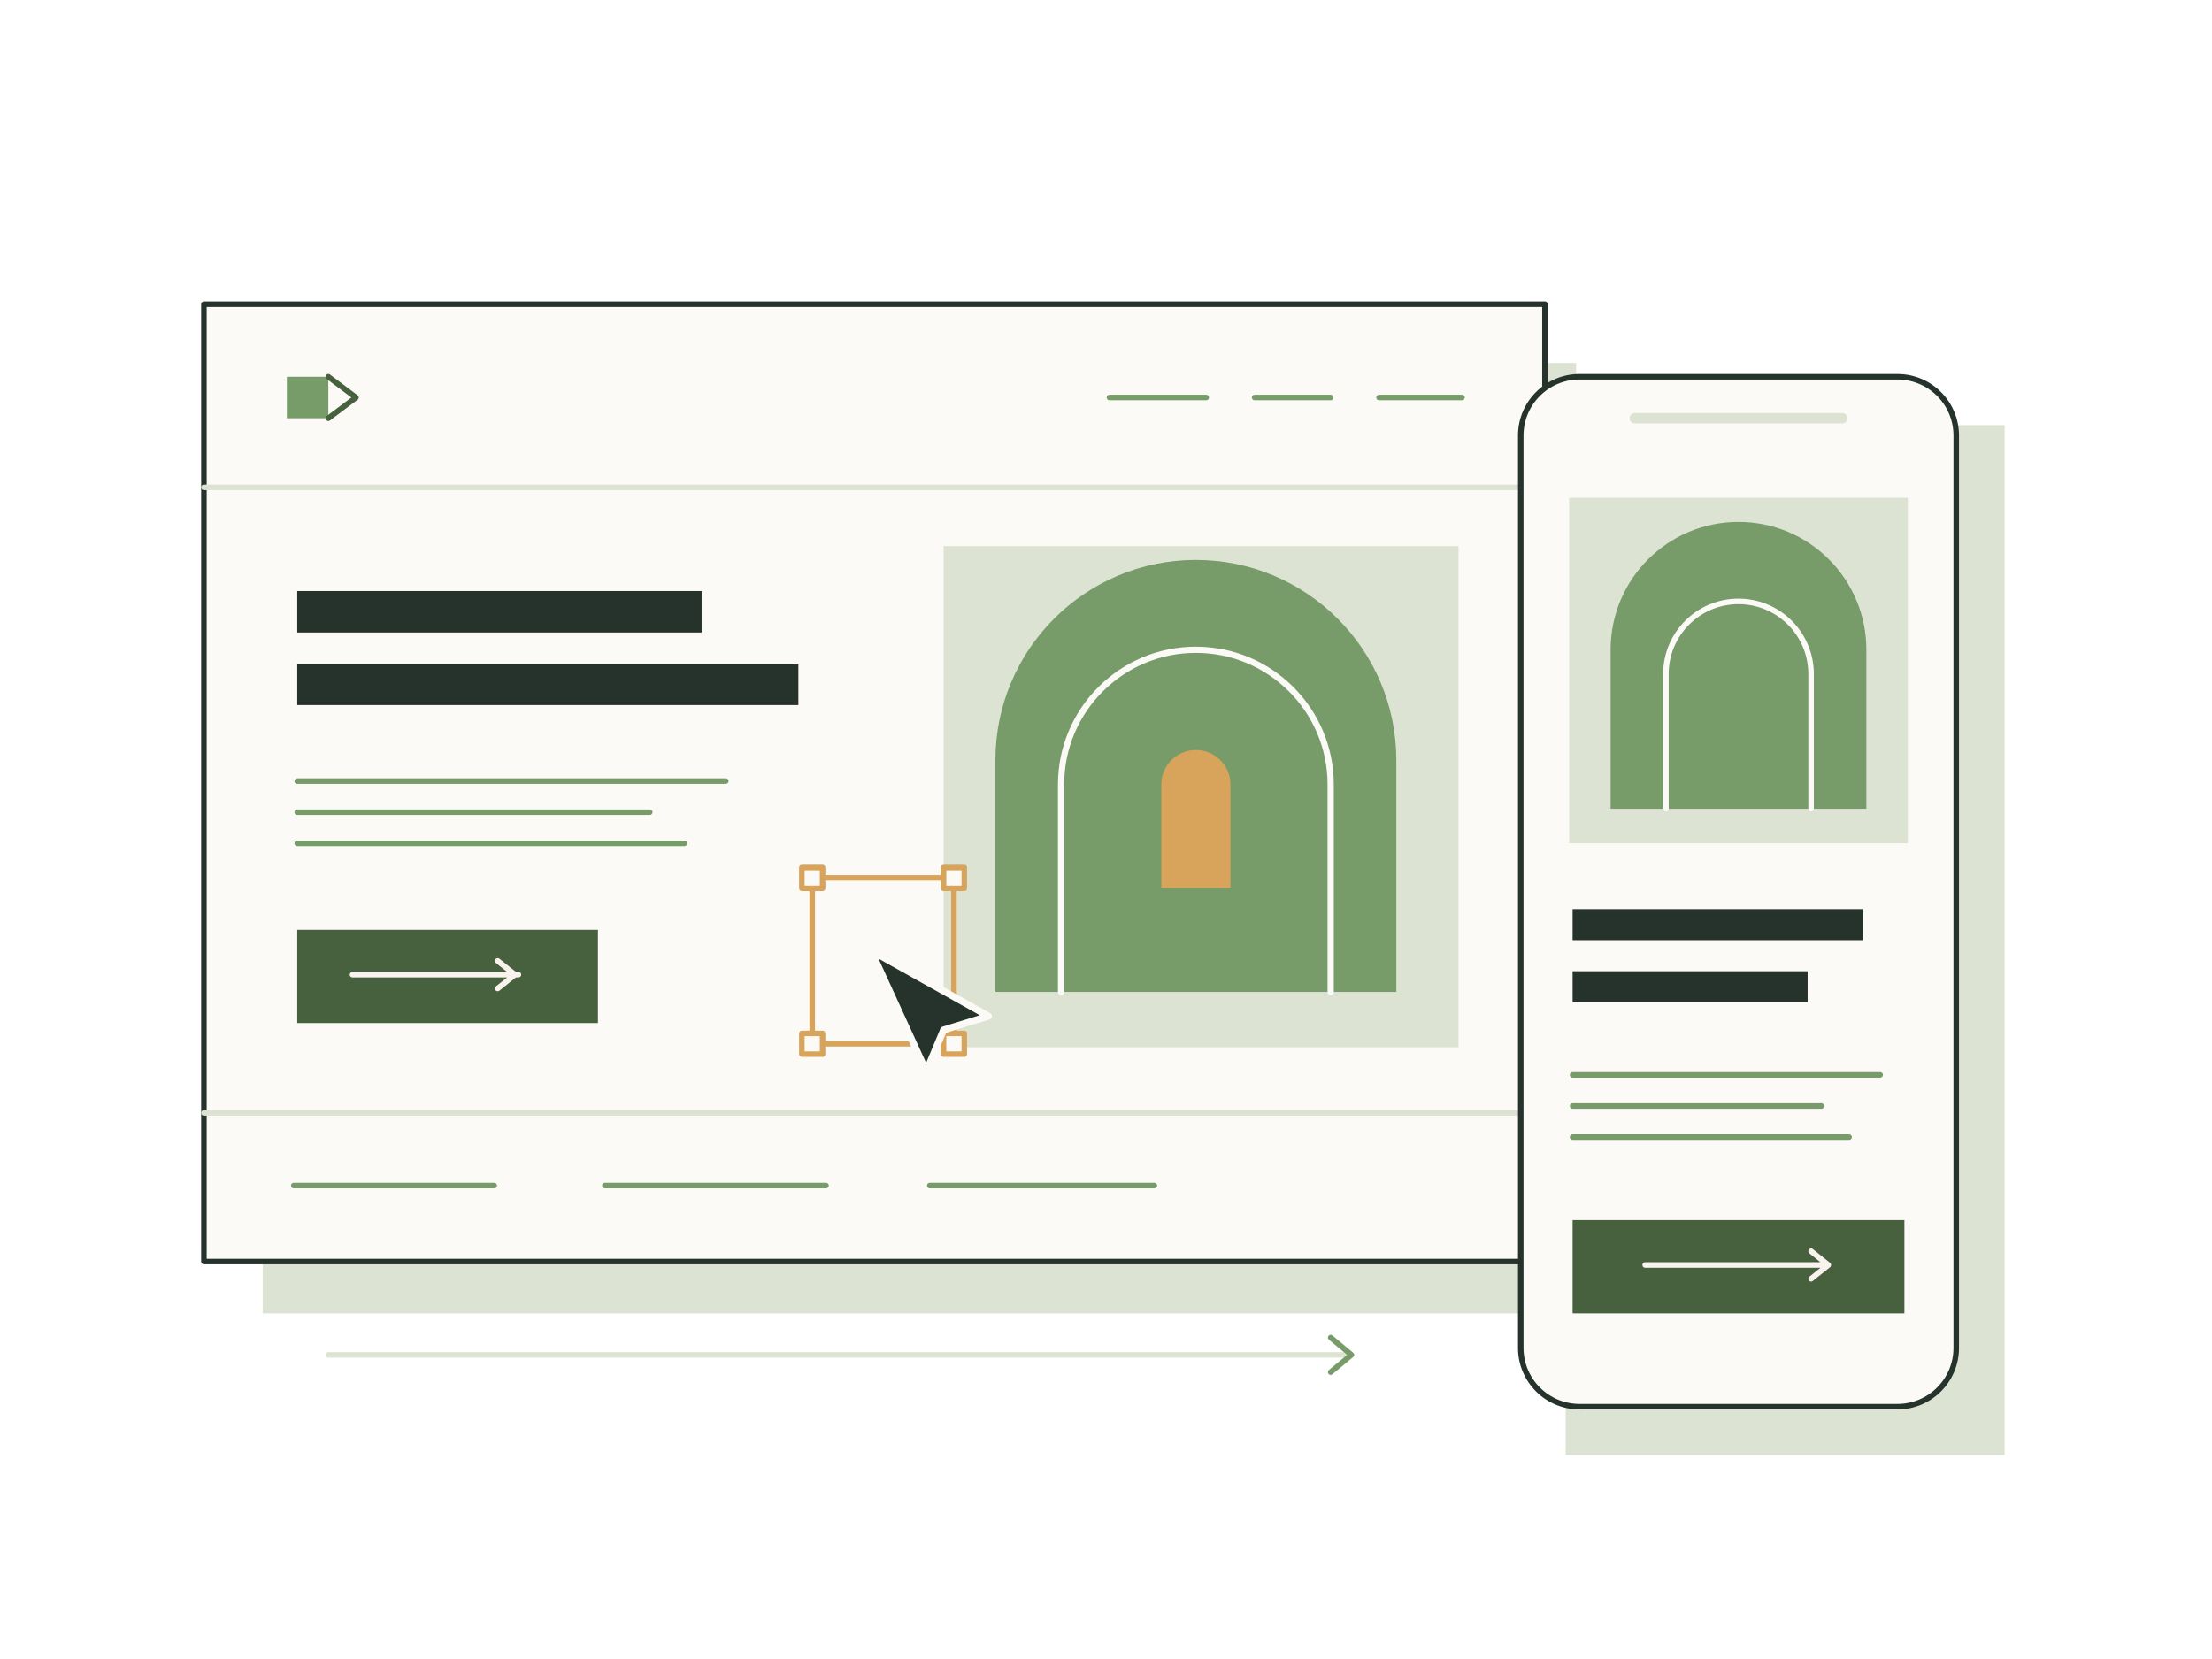
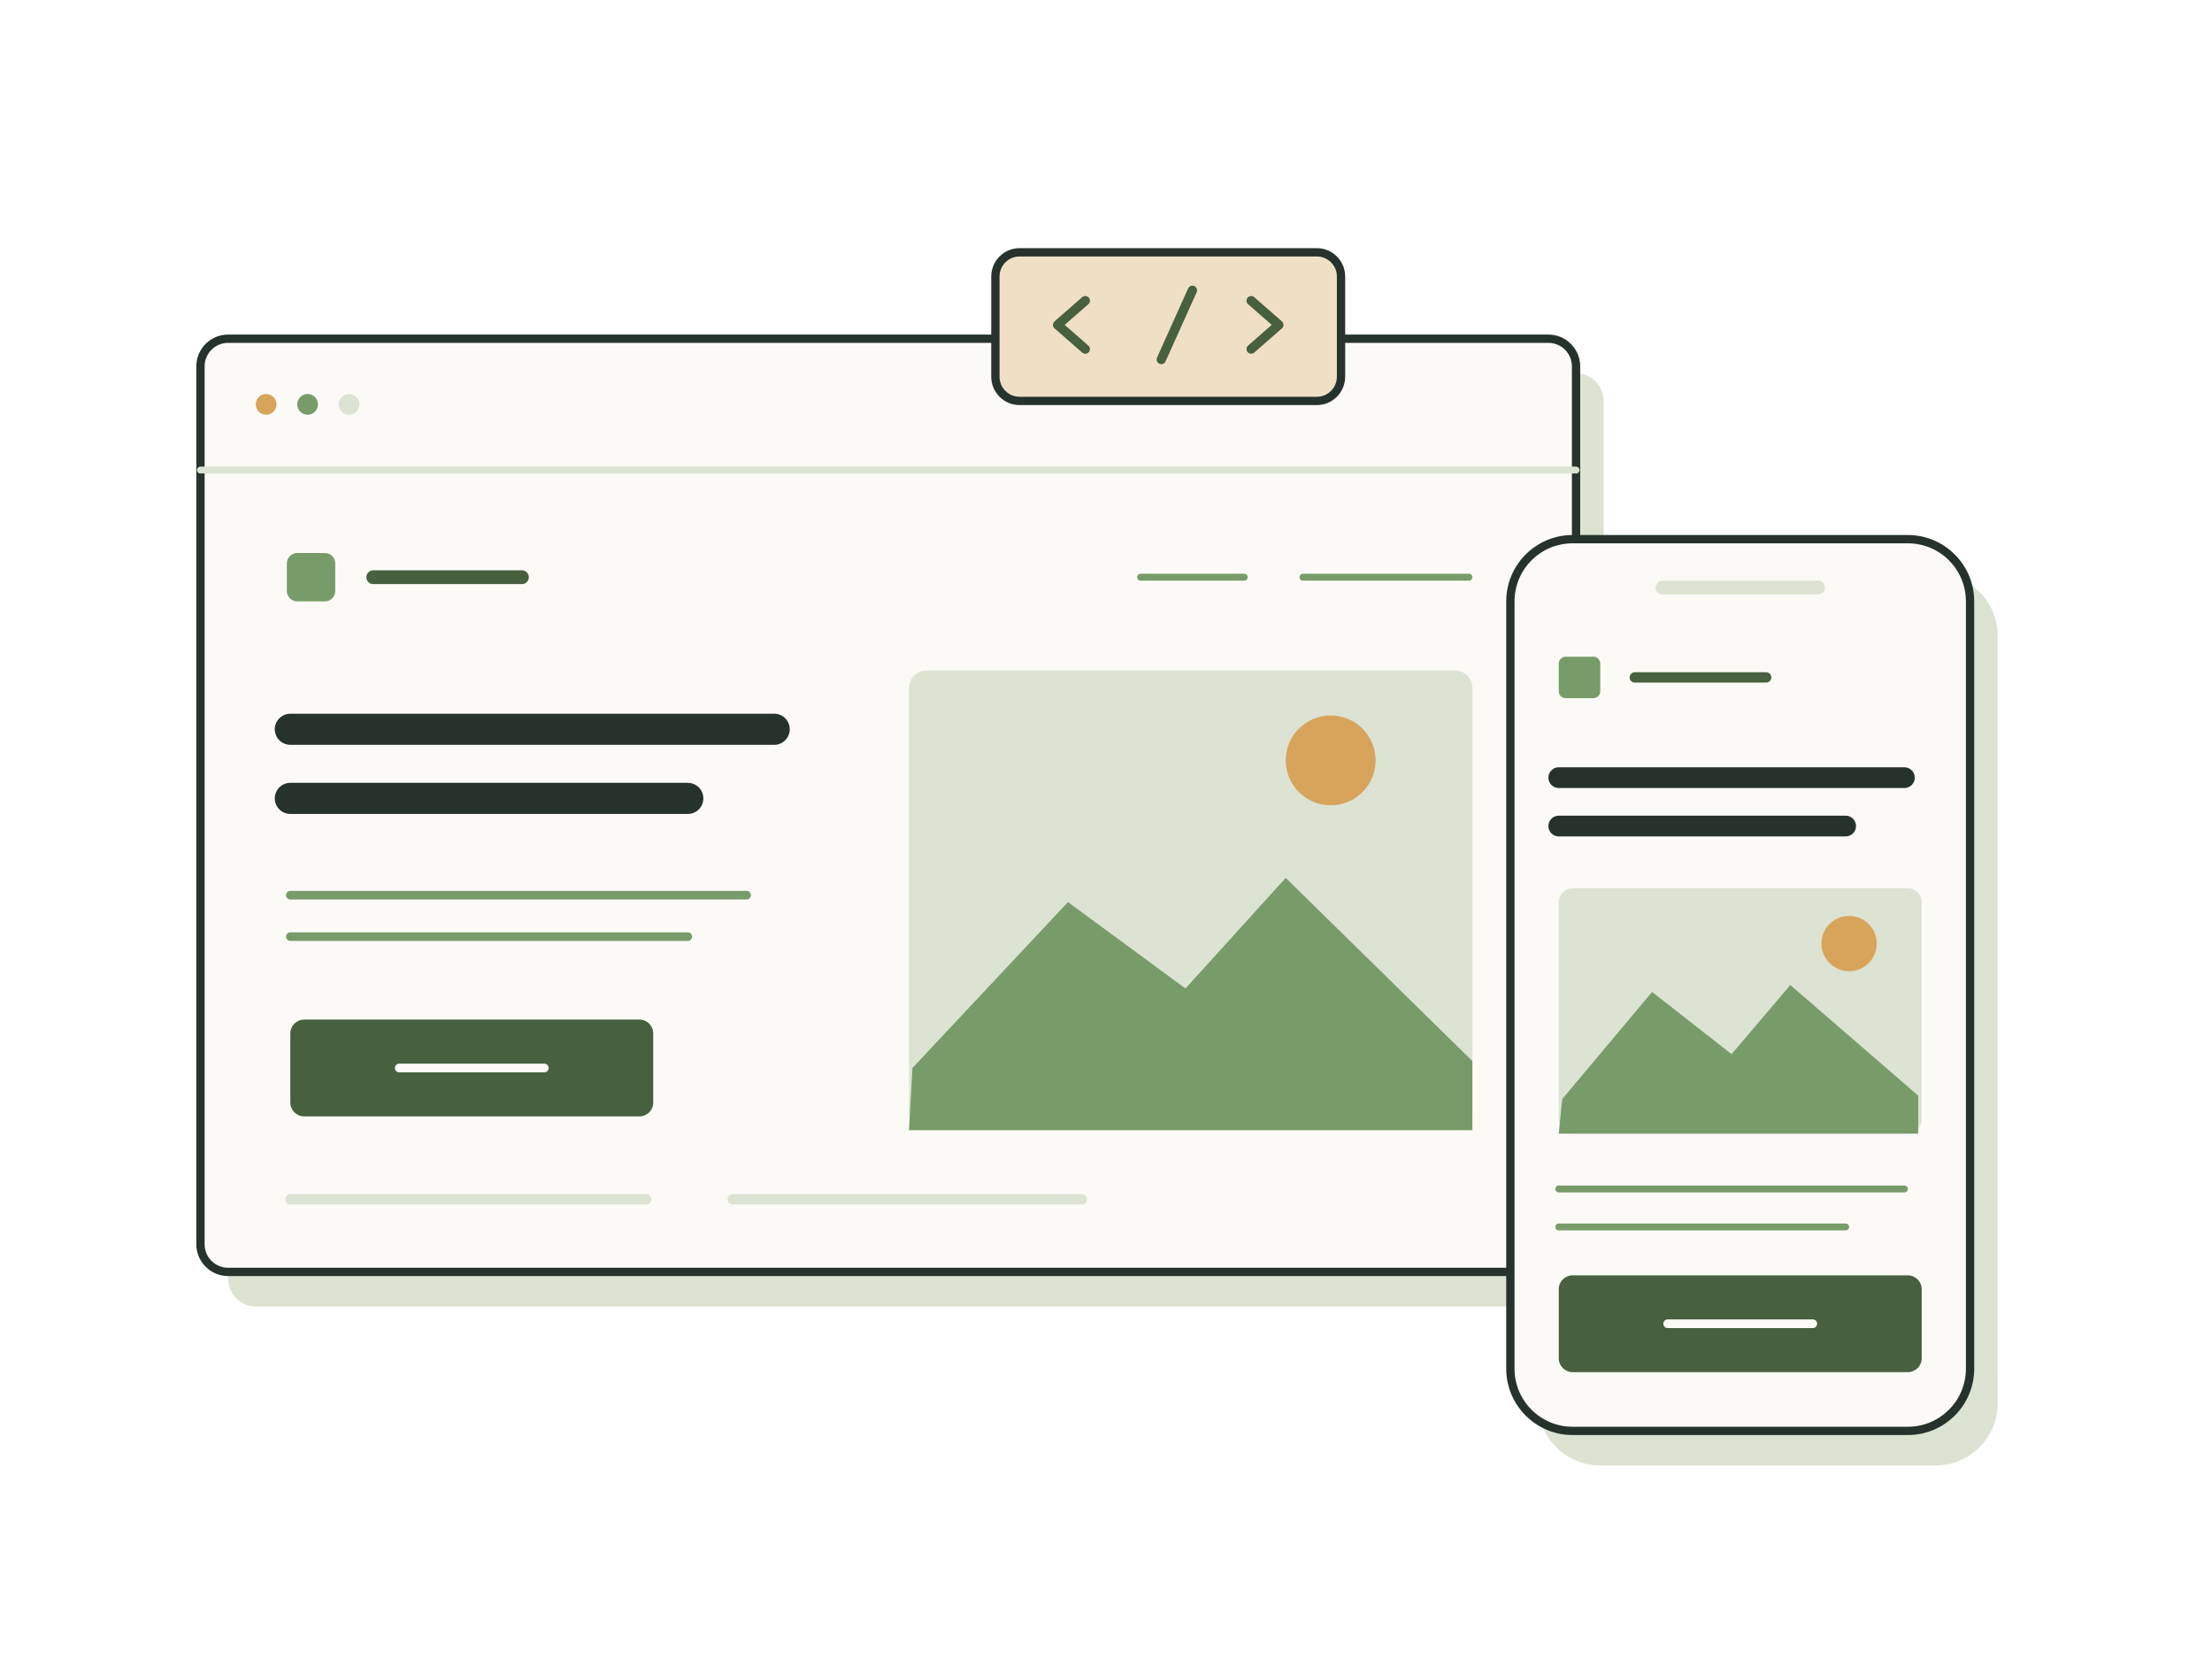
- <svg xmlns="http://www.w3.org/2000/svg" viewBox="0 0 640 480" fill="none" role="img" aria-labelledby="title desc">
-   <g stroke="#25332c" stroke-width="1.6" stroke-linecap="round" stroke-linejoin="round">
-     <path d="M76 105h380v275H76z" fill="#dce3d3" stroke="none" />
-     <path d="M59 88h388v277H59z" fill="#fcfaf7" />
-     <path d="M59 141h388" stroke="#dce3d3" />
-     <path d="M83 109h12v12H83z" fill="#779c69" stroke="none" />
-     <path d="m95 109 8 6-8 6" stroke="#47603e" />
-     <path d="M321 115h28m14 0h22m14 0h24" stroke="#779c69" />
-     <path d="M86 171h117v12H86zM86 192h145v12H86z" fill="#25332c" stroke="none" />
-     <path d="M86 226h124m-124 9h102m-102 9h112" stroke="#779c69" />
-     <path d="M86 269h87v27H86z" fill="#47603e" stroke="none" />
-     <path d="M102 282h48m-6-4 5 4-5 4" stroke="#f9f3ed" />
-     <path d="M273 158h149v145H273z" fill="#dce3d3" stroke="none" />
-     <path d="M288 287v-67a58 58 0 0 1 116 0v67" fill="#779c69" stroke="none" />
-     <path d="M307 287v-60a39 39 0 0 1 78 0v60" stroke="#fcfaf7" stroke-width="1.8" />
-     <path d="M336 257v-30a10 10 0 0 1 20 0v30" fill="#d8a45b" stroke="none" />
-     <path d="M59 322h388" stroke="#dce3d3" />
-     <path d="M85 343h58m32 0h64m30 0h65" stroke="#779c69" />
-     <path d="M453 123h127v298H453z" fill="#dce3d3" stroke="none" />
-     <rect x="440" y="109" width="126" height="298" rx="17" fill="#fcfaf7" />
-     <path d="M473 121h60" stroke="#dce3d3" stroke-width="3" />
-     <path d="M454 144h98v100h-98z" fill="#dce3d3" stroke="none" />
-     <path d="M466 234v-46a37 37 0 0 1 74 0v46" fill="#779c69" stroke="none" />
-     <path d="M482 234v-39a21 21 0 0 1 42 0v39" stroke="#fcfaf7" />
-     <path d="M455 263h84v9h-84zM455 281h68v9h-68z" fill="#25332c" stroke="none" />
-     <path d="M455 311h89m-89 9h72m-72 9h80" stroke="#779c69" />
-     <path d="M455 353h96v27h-96z" fill="#47603e" stroke="none" />
-     <path d="M476 366h53m-5-4 5 4-5 4" stroke="#f9f3ed" />
-     <path d="M235 254h41v48h-41z" stroke="#d8a45b" />
-     <path d="M232 251h6v6h-6zM273 251h6v6h-6zM232 299h6v6h-6zM273 299h6v6h-6z" fill="#fcfaf7" stroke="#d8a45b" />
-     <path d="m252 275 16 35 5-12 13-4z" fill="#25332c" stroke="#fcfaf7" stroke-width="2" />
-     <path d="M95 392h296" stroke="#dce3d3" />
-     <path d="m385 387 6 5-6 5" stroke="#779c69" />
-   </g>
+ <svg xmlns="http://www.w3.org/2000/svg" width="640" height="480" viewBox="0 0 640 480" fill="none" role="img" aria-labelledby="website-development-title website-development-desc">
+   <rect x="66" y="108" width="398" height="270" rx="8" fill="#dce3d3" stroke="none" stroke-width="2.4" />
+   <rect x="58" y="98" width="398" height="270" rx="8" fill="#fcfaf7" stroke="#25332c" stroke-width="2.4" />
+   <path d="M58 136H456" fill="none" stroke="#dce3d3" stroke-width="2" stroke-linecap="round" stroke-linejoin="round" />
+   <circle cx="77" cy="117" r="3" fill="#d8a45b" stroke="none" stroke-width="2.4" />
+   <circle cx="89" cy="117" r="3" fill="#779c69" stroke="none" stroke-width="2.4" />
+   <circle cx="101" cy="117" r="3" fill="#dce3d3" stroke="none" stroke-width="2.4" />
+   <rect x="83" y="160" width="14" height="14" rx="3" fill="#779c69" stroke="none" stroke-width="2.4" />
+   <path d="M108 167H151" fill="none" stroke="#47603e" stroke-width="4" stroke-linecap="round" stroke-linejoin="round" />
+   <path d="M330 167H360" fill="none" stroke="#779c69" stroke-width="2" stroke-linecap="round" stroke-linejoin="round" />
+   <path d="M377 167H425" fill="none" stroke="#779c69" stroke-width="2" stroke-linecap="round" stroke-linejoin="round" />
+   <path d="M84 211H224" fill="none" stroke="#25332c" stroke-width="9" stroke-linecap="round" stroke-linejoin="round" />
+   <path d="M84 231H199" fill="none" stroke="#25332c" stroke-width="9" stroke-linecap="round" stroke-linejoin="round" />
+   <path d="M84 259H216" fill="none" stroke="#779c69" stroke-width="2.5" stroke-linecap="round" stroke-linejoin="round" />
+   <path d="M84 271H199" fill="none" stroke="#779c69" stroke-width="2.5" stroke-linecap="round" stroke-linejoin="round" />
+   <rect x="84" y="295" width="105" height="28" rx="4" fill="#47603e" stroke="none" stroke-width="2.4" />
+   <path d="M115.5 309H157.5" fill="none" stroke="#fcfaf7" stroke-width="2.5" stroke-linecap="round" stroke-linejoin="round" />
+   <rect x="263" y="194" width="163" height="133" rx="5" fill="#dce3d3" stroke="none" stroke-width="2.4" />
+   <circle cx="385" cy="220" r="13" fill="#d8a45b" stroke="none" stroke-width="2.4" />
+   <path d="M264 309L309 261 343 286 372 254 426 307V327H263Z" fill="#779c69" stroke="none" stroke-width="0" stroke-linecap="round" stroke-linejoin="round" />
+   <path d="M84 347H187" fill="none" stroke="#dce3d3" stroke-width="3" stroke-linecap="round" stroke-linejoin="round" />
+   <path d="M212 347H313" fill="none" stroke="#dce3d3" stroke-width="3" stroke-linecap="round" stroke-linejoin="round" />
+   <rect x="445" y="166" width="133" height="258" rx="18" fill="#dce3d3" stroke="none" stroke-width="2.4" />
+   <rect x="437" y="156" width="133" height="258" rx="18" fill="#fcfaf7" stroke="#25332c" stroke-width="2.4" />
+   <path d="M481 170H526" fill="none" stroke="#dce3d3" stroke-width="4" stroke-linecap="round" stroke-linejoin="round" />
+   <rect x="451" y="190" width="12" height="12" rx="2" fill="#779c69" stroke="none" stroke-width="2.4" />
+   <path d="M473 196H511" fill="none" stroke="#47603e" stroke-width="3" stroke-linecap="round" stroke-linejoin="round" />
+   <path d="M451 225H551" fill="none" stroke="#25332c" stroke-width="6" stroke-linecap="round" stroke-linejoin="round" />
+   <path d="M451 239H534" fill="none" stroke="#25332c" stroke-width="6" stroke-linecap="round" stroke-linejoin="round" />
+   <rect x="451" y="257" width="105" height="71" rx="4" fill="#dce3d3" stroke="none" stroke-width="2.4" />
+   <circle cx="535" cy="273" r="8" fill="#d8a45b" stroke="none" stroke-width="2.4" />
+   <path d="M452 318L478 287 501 305 518 285 555 317V328H451Z" fill="#779c69" stroke="none" stroke-width="0" stroke-linecap="round" stroke-linejoin="round" />
+   <path d="M451 344H551" fill="none" stroke="#779c69" stroke-width="2" stroke-linecap="round" stroke-linejoin="round" />
+   <path d="M451 355H534" fill="none" stroke="#779c69" stroke-width="2" stroke-linecap="round" stroke-linejoin="round" />
+   <rect x="451" y="369" width="105" height="28" rx="4" fill="#47603e" stroke="none" stroke-width="2.4" />
+   <path d="M482.5 383H524.5" fill="none" stroke="#fcfaf7" stroke-width="2.5" stroke-linecap="round" stroke-linejoin="round" />
+   <rect x="288" y="73" width="100" height="43" rx="7" fill="#efdfc5" stroke="#25332c" stroke-width="2.4" />
+   <path d="M314 87l-8 7 8 7M362 87l8 7-8 7M345 84l-9 20" fill="none" stroke="#47603e" stroke-width="2.7" stroke-linecap="round" stroke-linejoin="round" />
</svg>
